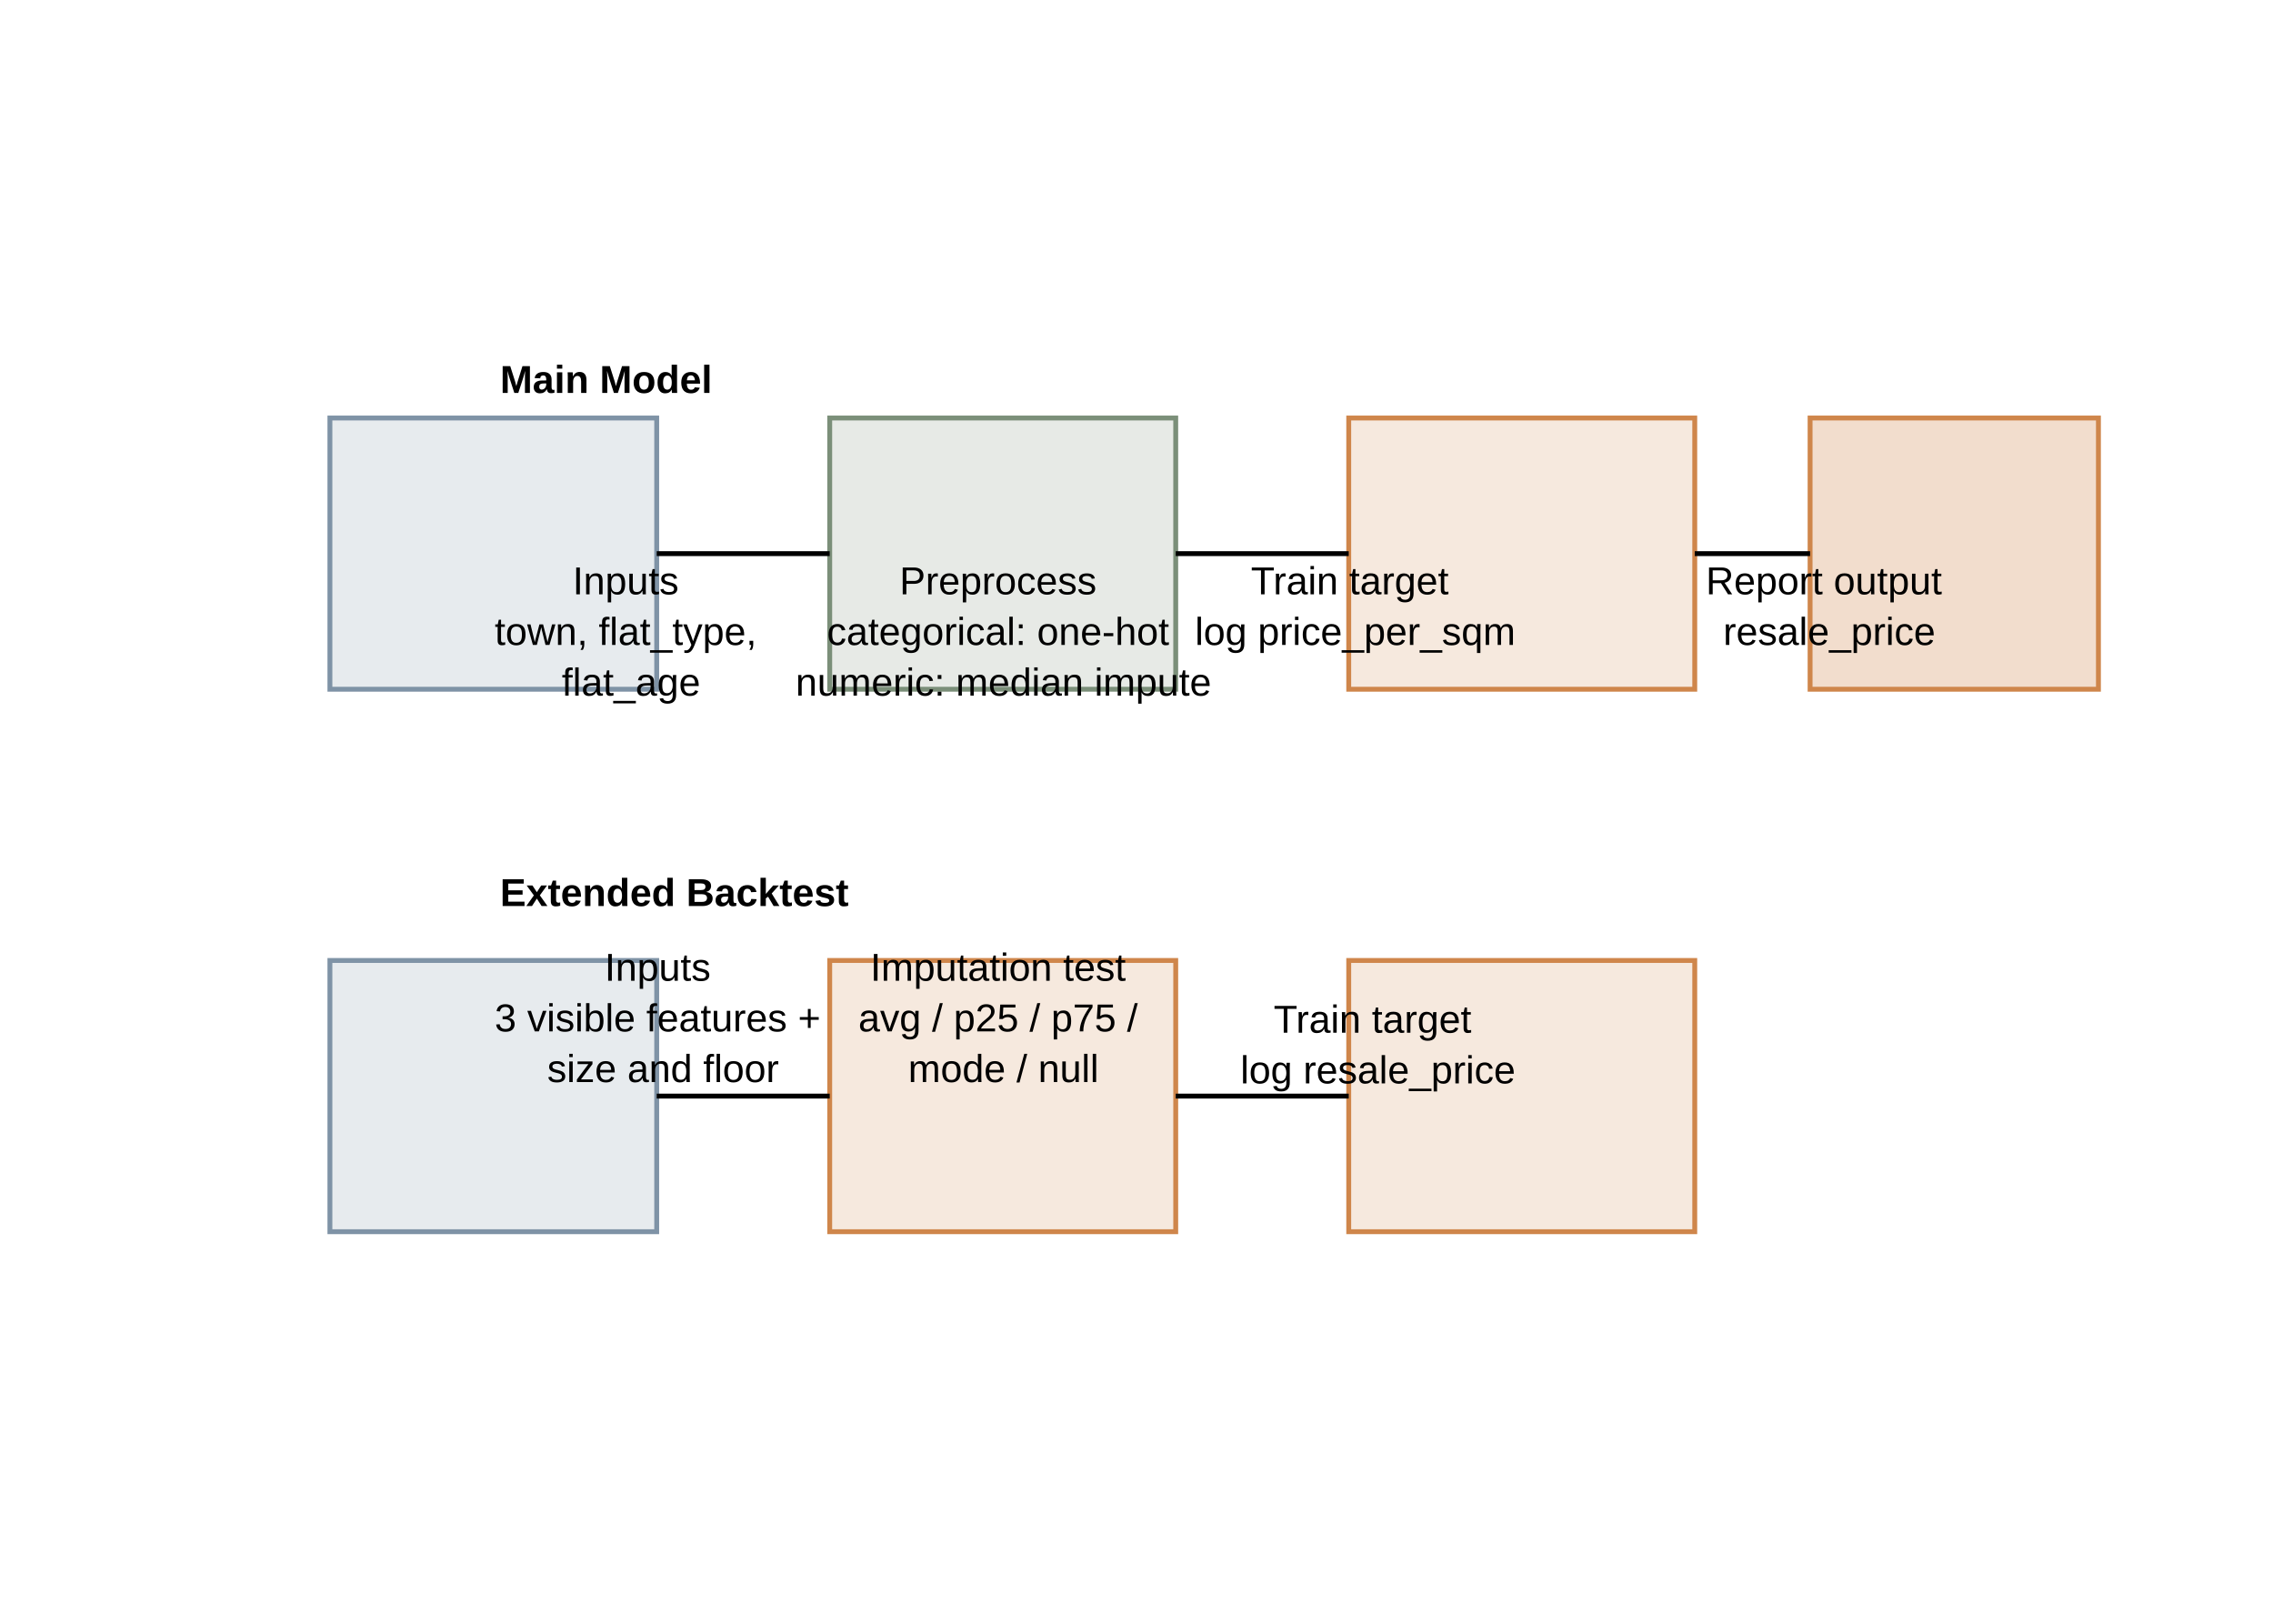
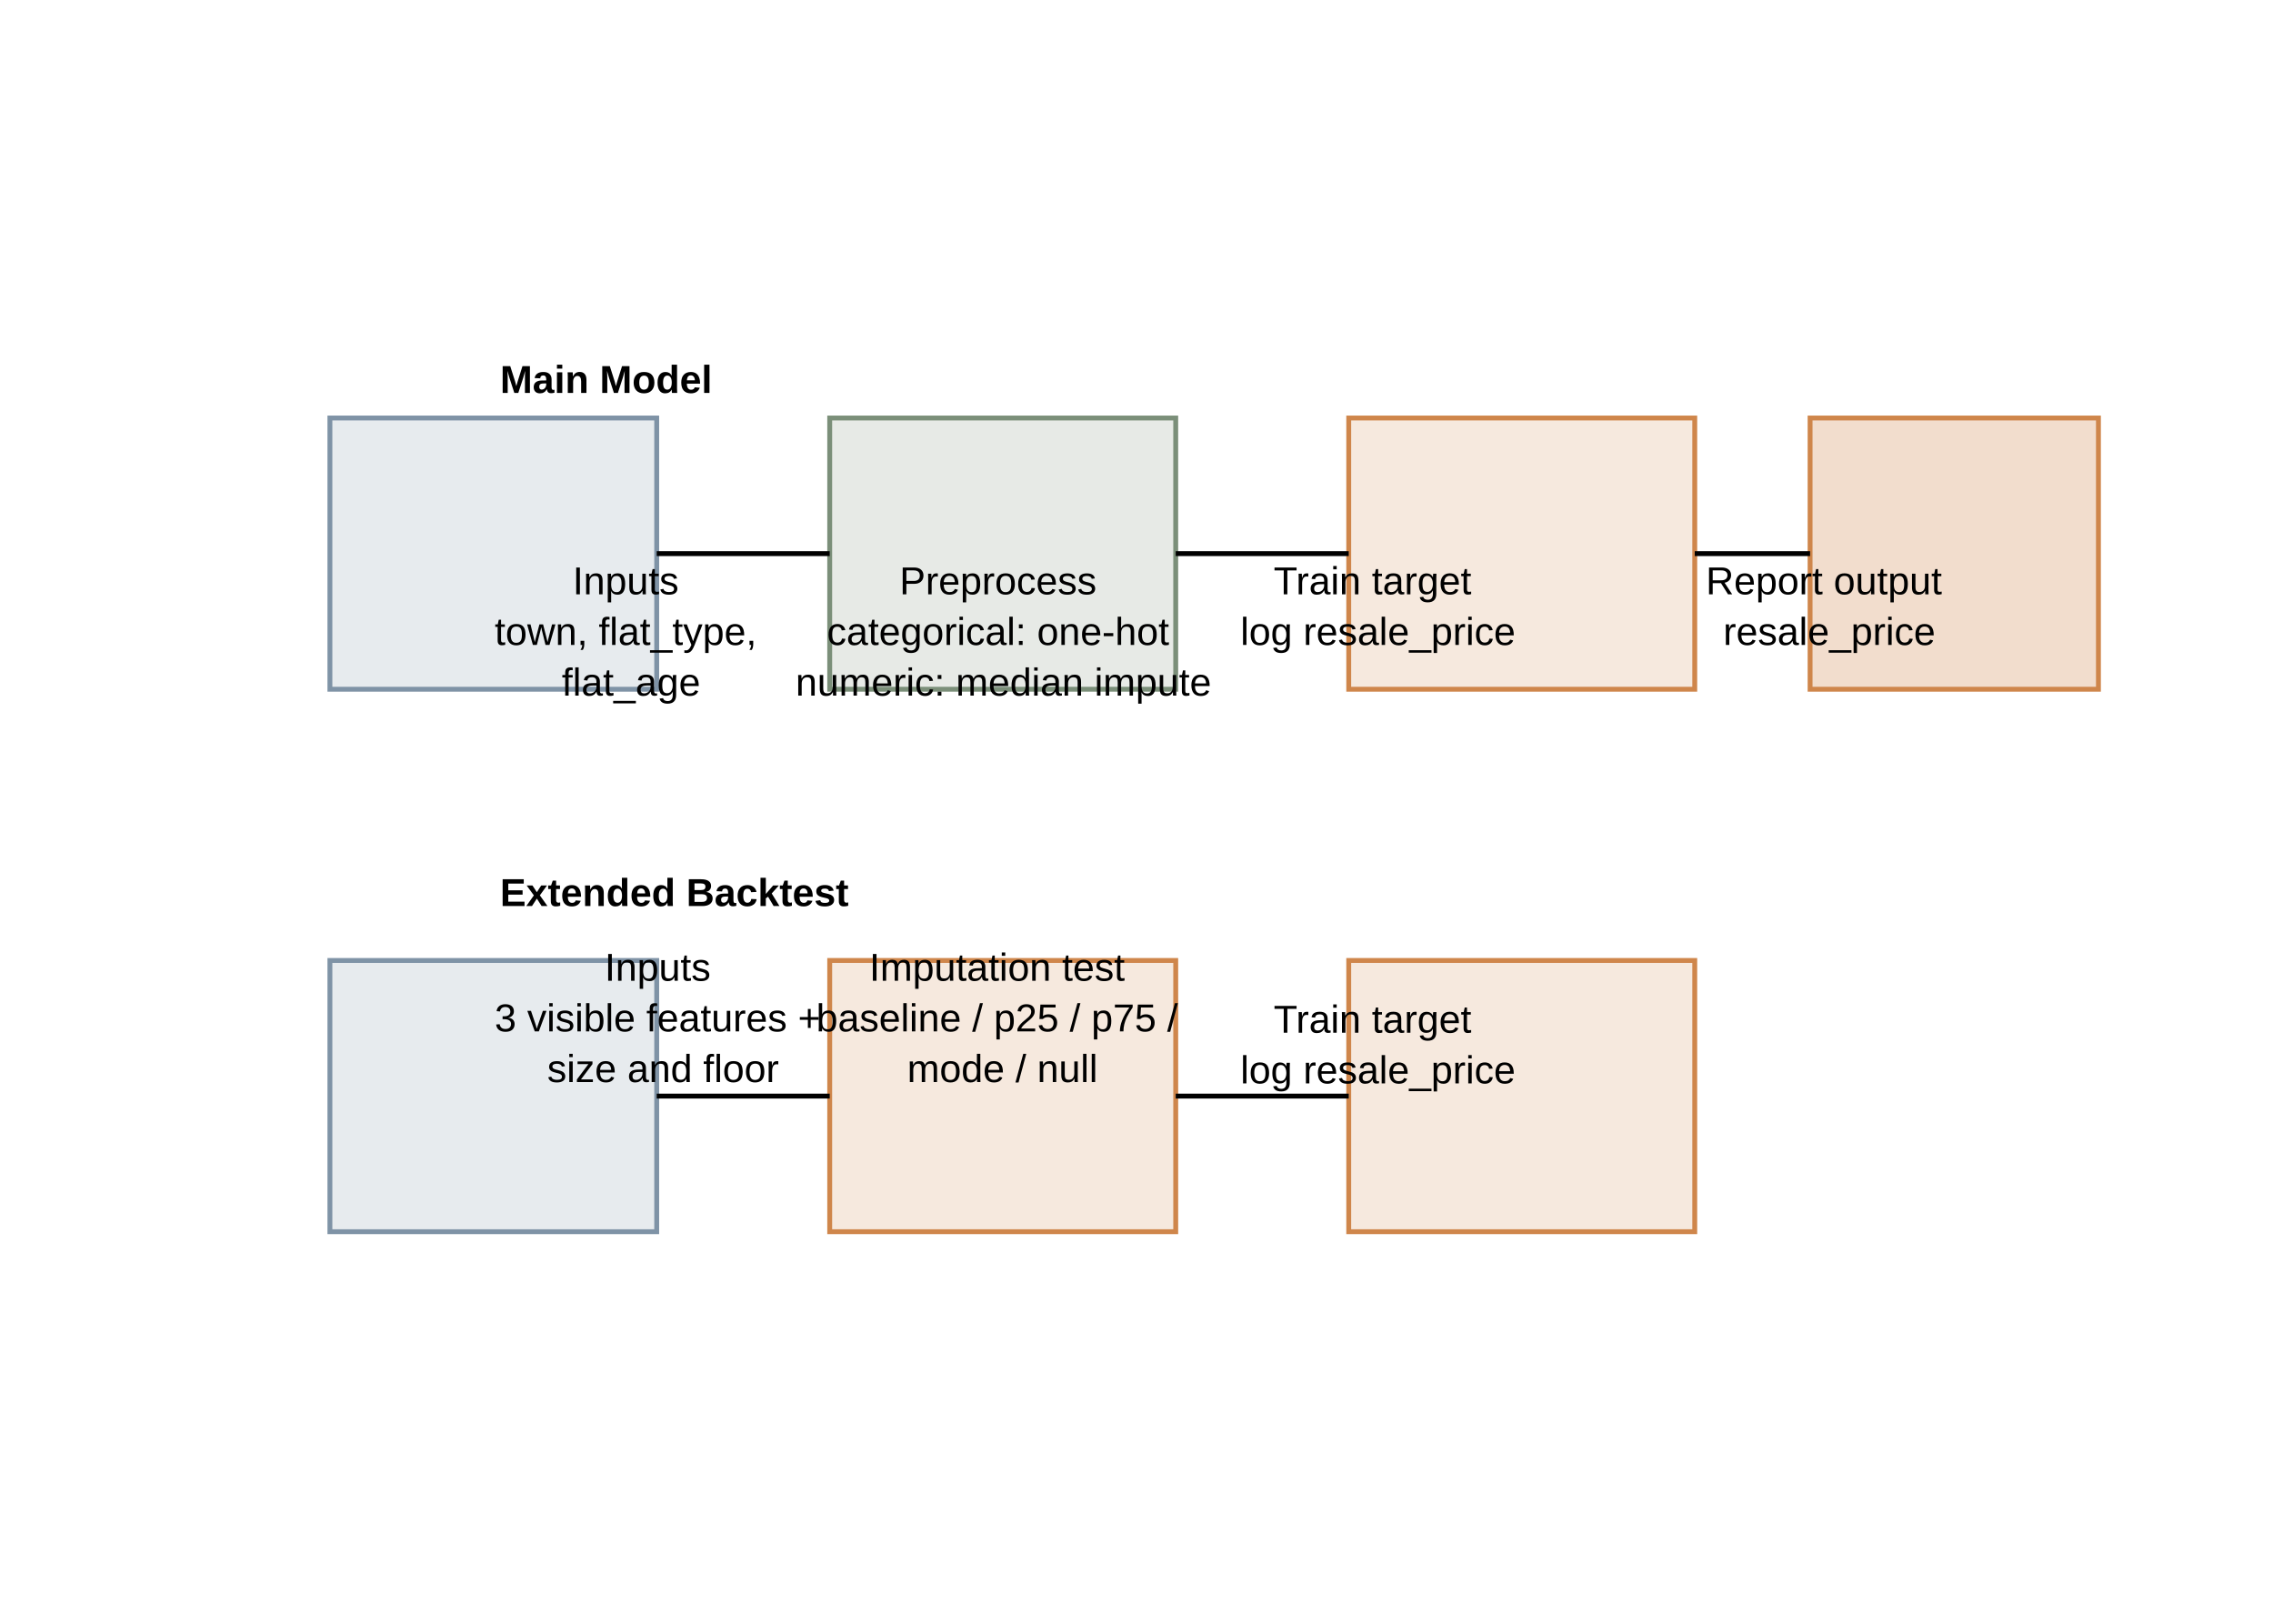
<svg xmlns="http://www.w3.org/2000/svg" class="main-svg" width="700" height="500" style="" viewBox="0 0 700 500">
  <rect x="0" y="0" width="700" height="500" style="fill: rgb(0, 0, 0); fill-opacity: 0;" />
-   <defs id="defs-2b8211">
+   <defs id="defs-4b562d">
    <g class="clips">
-       <clipPath id="clip2b8211xyplot" class="plotclip">
+       <clipPath id="clip4b562dxyplot" class="plotclip">
        <rect width="592" height="348" />
      </clipPath>
-       <clipPath class="axesclip" id="clip2b8211x">
+       <clipPath class="axesclip" id="clip4b562dx">
        <rect x="72" y="0" width="592" height="500" />
      </clipPath>
-       <clipPath class="axesclip" id="clip2b8211y">
+       <clipPath class="axesclip" id="clip4b562dy">
        <rect x="0" y="80" width="700" height="348" />
      </clipPath>
-       <clipPath class="axesclip" id="clip2b8211xy">
+       <clipPath class="axesclip" id="clip4b562dxy">
        <rect x="72" y="80" width="592" height="348" />
      </clipPath>
    </g>
    <g class="gradients" />
    <g class="patterns" />
  </defs>
  <g class="bglayer">
    <rect class="bg" x="72" y="80" width="592" height="348" style="fill: rgb(0, 0, 0); fill-opacity: 0; stroke-width: 0;" />
  </g>
  <g class="layer-below">
    <g class="imagelayer" />
    <g class="shapelayer" />
  </g>
  <g class="cartesianlayer">
    <g class="subplot xy">
      <g class="layer-subplot">
        <g class="shapelayer" />
        <g class="imagelayer" />
      </g>
      <g class="minor-gridlayer">
        <g class="x" />
        <g class="y" />
      </g>
      <g class="gridlayer">
        <g class="x" />
        <g class="y" />
      </g>
      <g class="zerolinelayer" />
      <g class="layer-between">
        <g class="shapelayer" />
        <g class="imagelayer" />
      </g>
      <path class="xlines-below" />
      <path class="ylines-below" />
      <g class="overlines-below" />
      <g class="xaxislayer-below" />
      <g class="yaxislayer-below" />
      <g class="overaxes-below" />
      <g class="overplot">
-         <g class="xy" transform="translate(72,80)" clip-path="url(#clip2b8211xyplot)" />
+         <g class="xy" transform="translate(72,80)" clip-path="url(#clip4b562dxyplot)" />
      </g>
      <g class="zerolinelayer-above" />
      <path class="xlines-above crisp" d="M0,0" style="fill: none;" />
      <path class="ylines-above crisp" d="M0,0" style="fill: none;" />
      <g class="overlines-above" />
      <g class="xaxislayer-above" />
      <g class="yaxislayer-above" />
      <g class="overaxes-above" />
    </g>
  </g>
  <g class="polarlayer" />
  <g class="smithlayer" />
  <g class="ternarylayer" />
  <g class="geolayer" />
  <g class="funnelarealayer" />
  <g class="pielayer" />
  <g class="iciclelayer" />
  <g class="treemaplayer" />
  <g class="sunburstlayer" />
  <g class="glimages" />
-   <defs id="topdefs-2b8211">
+   <defs id="topdefs-4b562d">
    <g class="clips" />
  </defs>
  <g class="layer-above">
    <g class="imagelayer" />
    <g class="shapelayer">
-       <g class="shape-group" data-index="0" clip-path="url(#clip2b8211xy)">
+       <g class="shape-group" data-index="0" clip-path="url(#clip4b562dxy)">
        <path data-index="0" fill-rule="evenodd" d="M101.6,212.24H202.24V128.72H101.6Z" style="opacity: 1; stroke: rgb(127, 147, 166); stroke-opacity: 1; fill: rgb(127, 147, 166); fill-opacity: 0.18; stroke-width: 1.5px;" />
      </g>
-       <g class="shape-group" data-index="1" clip-path="url(#clip2b8211xy)">
+       <g class="shape-group" data-index="1" clip-path="url(#clip4b562dxy)">
        <path data-index="1" fill-rule="evenodd" d="M255.52,212.24H362.08V128.72H255.52Z" style="opacity: 1; stroke: rgb(123, 143, 121); stroke-opacity: 1; fill: rgb(123, 143, 121); fill-opacity: 0.18; stroke-width: 1.5px;" />
      </g>
-       <g class="shape-group" data-index="2" clip-path="url(#clip2b8211xy)">
+       <g class="shape-group" data-index="2" clip-path="url(#clip4b562dxy)">
        <path data-index="2" fill-rule="evenodd" d="M415.36,212.24H521.92V128.72H415.36Z" style="opacity: 1; stroke: rgb(207, 134, 75); stroke-opacity: 1; fill: rgb(207, 134, 75); fill-opacity: 0.18; stroke-width: 1.5px;" />
      </g>
-       <g class="shape-group" data-index="3" clip-path="url(#clip2b8211xy)">
+       <g class="shape-group" data-index="3" clip-path="url(#clip4b562dxy)">
        <path data-index="3" fill-rule="evenodd" d="M557.44,212.24H646.24V128.72H557.44Z" style="opacity: 1; stroke: rgb(207, 134, 75); stroke-opacity: 1; fill: rgb(207, 134, 75); fill-opacity: 0.28; stroke-width: 1.5px;" />
      </g>
-       <g class="shape-group" data-index="4" clip-path="url(#clip2b8211xy)">
+       <g class="shape-group" data-index="4" clip-path="url(#clip4b562dxy)">
        <path data-index="4" fill-rule="evenodd" d="M101.6,379.28H202.24V295.76H101.6Z" style="opacity: 1; stroke: rgb(127, 147, 166); stroke-opacity: 1; fill: rgb(127, 147, 166); fill-opacity: 0.18; stroke-width: 1.5px;" />
      </g>
-       <g class="shape-group" data-index="5" clip-path="url(#clip2b8211xy)">
+       <g class="shape-group" data-index="5" clip-path="url(#clip4b562dxy)">
        <path data-index="5" fill-rule="evenodd" d="M255.52,379.28H362.08V295.76H255.52Z" style="opacity: 1; stroke: rgb(207, 134, 75); stroke-opacity: 1; fill: rgb(207, 134, 75); fill-opacity: 0.18; stroke-width: 1.5px;" />
      </g>
-       <g class="shape-group" data-index="6" clip-path="url(#clip2b8211xy)">
+       <g class="shape-group" data-index="6" clip-path="url(#clip4b562dxy)">
        <path data-index="6" fill-rule="evenodd" d="M415.36,379.28H521.92V295.76H415.36Z" style="opacity: 1; stroke: rgb(207, 134, 75); stroke-opacity: 1; fill: rgb(207, 134, 75); fill-opacity: 0.18; stroke-width: 1.5px;" />
      </g>
-       <g class="shape-group" data-index="7" clip-path="url(#clip2b8211xy)">
+       <g class="shape-group" data-index="7" clip-path="url(#clip4b562dxy)">
        <path data-index="7" fill-rule="evenodd" d="M202.24,170.48L255.52,170.48" style="opacity: 1; stroke: rgb(0, 0, 0); stroke-opacity: 1; fill: rgb(0, 0, 0); fill-opacity: 0; stroke-width: 1.5px;" />
      </g>
-       <g class="shape-group" data-index="8" clip-path="url(#clip2b8211xy)">
+       <g class="shape-group" data-index="8" clip-path="url(#clip4b562dxy)">
        <path data-index="8" fill-rule="evenodd" d="M362.08,170.48L415.36,170.48" style="opacity: 1; stroke: rgb(0, 0, 0); stroke-opacity: 1; fill: rgb(0, 0, 0); fill-opacity: 0; stroke-width: 1.5px;" />
      </g>
-       <g class="shape-group" data-index="9" clip-path="url(#clip2b8211xy)">
+       <g class="shape-group" data-index="9" clip-path="url(#clip4b562dxy)">
        <path data-index="9" fill-rule="evenodd" d="M521.92,170.48L557.44,170.48" style="opacity: 1; stroke: rgb(0, 0, 0); stroke-opacity: 1; fill: rgb(0, 0, 0); fill-opacity: 0; stroke-width: 1.5px;" />
      </g>
-       <g class="shape-group" data-index="10" clip-path="url(#clip2b8211xy)">
+       <g class="shape-group" data-index="10" clip-path="url(#clip4b562dxy)">
        <path data-index="10" fill-rule="evenodd" d="M202.24,337.52L255.52,337.52" style="opacity: 1; stroke: rgb(0, 0, 0); stroke-opacity: 1; fill: rgb(0, 0, 0); fill-opacity: 0; stroke-width: 1.5px;" />
      </g>
-       <g class="shape-group" data-index="11" clip-path="url(#clip2b8211xy)">
+       <g class="shape-group" data-index="11" clip-path="url(#clip4b562dxy)">
        <path data-index="11" fill-rule="evenodd" d="M362.08,337.52L415.36,337.52" style="opacity: 1; stroke: rgb(0, 0, 0); stroke-opacity: 1; fill: rgb(0, 0, 0); fill-opacity: 0; stroke-width: 1.5px;" />
      </g>
    </g>
  </g>
  <g class="infolayer">
    <g class="g-gtitle" />
    <g class="annotation" data-index="0" style="opacity: 1;">
      <g class="annotation-text-g" transform="rotate(0,186.42,116.84)">
        <g class="cursor-pointer" transform="translate(152,108)">
          <rect class="bg" x="0.5" y="0.5" width="68" height="17" style="stroke-width: 1px; stroke: rgb(0, 0, 0); stroke-opacity: 0; fill: rgb(0, 0, 0); fill-opacity: 0;" />
          <text class="annotation-text" text-anchor="middle" x="34.672" y="13" style="font-family: Arial; font-size: 12px; fill: rgb(0, 0, 0); fill-opacity: 1; white-space: pre;">
            <tspan style="font-weight:bold">Main Model</tspan>
          </text>
        </g>
      </g>
    </g>
    <g class="annotation" data-index="1" style="opacity: 1;">
      <g class="annotation-text-g" transform="rotate(0,194.42,194.98)">
        <g class="cursor-pointer" transform="translate(152,170)">
          <rect class="bg" x="0.5" y="0.5" width="84" height="48" style="stroke-width: 1px; stroke: rgb(0, 0, 0); stroke-opacity: 0; fill: rgb(0, 0, 0); fill-opacity: 0;" />
          <text class="annotation-text" text-anchor="middle" x="42.359" y="13" style="font-family: Arial; font-size: 12px; fill: rgb(0, 0, 0); fill-opacity: 1; white-space: pre;">
            <tspan class="line" dy="0em" x="42.359" y="13">Inputs</tspan>
            <tspan class="line" dy="1.3em" x="42.359" y="13">town, flat_type,</tspan>
            <tspan class="line" dy="2.6em" x="42.359" y="13">flat_age</tspan>
          </text>
        </g>
      </g>
    </g>
    <g class="annotation" data-index="2" style="opacity: 1;">
      <g class="annotation-text-g" transform="rotate(0,308.8,194.98)">
        <g class="cursor-pointer" transform="translate(243,170)">
          <rect class="bg" x="0.5" y="0.5" width="131" height="48" style="stroke-width: 1px; stroke: rgb(0, 0, 0); stroke-opacity: 0; fill: rgb(0, 0, 0); fill-opacity: 0;" />
          <text class="annotation-text" text-anchor="middle" x="66.031" y="13" style="font-family: Arial; font-size: 12px; fill: rgb(0, 0, 0); fill-opacity: 1; white-space: pre;">
            <tspan class="line" dy="0em" x="66.031" y="13">Preprocess</tspan>
            <tspan class="line" dy="1.3em" x="66.031" y="13">categorical: one-hot</tspan>
            <tspan class="line" dy="2.6em" x="66.031" y="13">numeric: median impute</tspan>
          </text>
        </g>
      </g>
    </g>
    <g class="annotation" data-index="3" style="opacity: 1;">
-       <g class="annotation-text-g" transform="rotate(0,417.14,186.98)">
-         <g class="cursor-pointer" transform="translate(366,170)">
-           <rect class="bg" x="0.5" y="0.5" width="102" height="32" style="stroke-width: 1px; stroke: rgb(0, 0, 0); stroke-opacity: 0; fill: rgb(0, 0, 0); fill-opacity: 0;" />
-           <text class="annotation-text" text-anchor="middle" x="51.359" y="13" style="font-family: Arial; font-size: 12px; fill: rgb(0, 0, 0); fill-opacity: 1; white-space: pre;">
-             <tspan class="line" dy="0em" x="51.359" y="13">Train target</tspan>
-             <tspan class="line" dy="1.3em" x="51.359" y="13">log price_per_sqm</tspan>
+       <g class="annotation-text-g" transform="rotate(0,424.14,186.98)">
+         <g class="cursor-pointer" transform="translate(380,170)">
+           <rect class="bg" x="0.5" y="0.5" width="88" height="32" style="stroke-width: 1px; stroke: rgb(0, 0, 0); stroke-opacity: 0; fill: rgb(0, 0, 0); fill-opacity: 0;" />
+           <text class="annotation-text" text-anchor="middle" x="44.359" y="13" style="font-family: Arial; font-size: 12px; fill: rgb(0, 0, 0); fill-opacity: 1; white-space: pre;">
+             <tspan class="line" dy="0em" x="44.359" y="13">Train target</tspan>
+             <tspan class="line" dy="1.3em" x="44.359" y="13">log resale_price</tspan>
          </text>
        </g>
      </g>
    </g>
    <g class="annotation" data-index="4" style="opacity: 1;">
      <g class="annotation-text-g" transform="rotate(0,563.34,186.98)">
        <g class="cursor-pointer" transform="translate(525,170)">
          <rect class="bg" x="0.5" y="0.5" width="76" height="32" style="stroke-width: 1px; stroke: rgb(0, 0, 0); stroke-opacity: 0; fill: rgb(0, 0, 0); fill-opacity: 0;" />
          <text class="annotation-text" text-anchor="middle" x="38.359" y="13" style="font-family: Arial; font-size: 12px; fill: rgb(0, 0, 0); fill-opacity: 1; white-space: pre;">
            <tspan class="line" dy="0em" x="38.359" y="13">Report output</tspan>
            <tspan class="line" dy="1.3em" x="38.359" y="13">resale_price</tspan>
          </text>
        </g>
      </g>
    </g>
    <g class="annotation" data-index="5" style="opacity: 1;">
      <g class="annotation-text-g" transform="rotate(0,207.42,274.88)">
        <g class="cursor-pointer" transform="translate(152,266)">
          <rect class="bg" x="0.5" y="0.5" width="110" height="17" style="stroke-width: 1px; stroke: rgb(0, 0, 0); stroke-opacity: 0; fill: rgb(0, 0, 0); fill-opacity: 0;" />
          <text class="annotation-text" text-anchor="middle" x="55.688" y="13" style="font-family: Arial; font-size: 12px; fill: rgb(0, 0, 0); fill-opacity: 1; white-space: pre;">
            <tspan style="font-weight:bold">Extended Backtest</tspan>
          </text>
        </g>
      </g>
    </g>
    <g class="annotation" data-index="6" style="opacity: 1;">
      <g class="annotation-text-g" transform="rotate(0,203.92,313.02)">
        <g class="cursor-pointer" transform="translate(152,289)">
          <rect class="bg" x="0.5" y="0.5" width="103" height="48" style="stroke-width: 1px; stroke: rgb(0, 0, 0); stroke-opacity: 0; fill: rgb(0, 0, 0); fill-opacity: 0;" />
          <text class="annotation-text" text-anchor="middle" x="52.203" y="13" style="font-family: Arial; font-size: 12px; fill: rgb(0, 0, 0); fill-opacity: 1; white-space: pre;">
            <tspan class="line" dy="0em" x="52.203" y="13">Inputs</tspan>
            <tspan class="line" dy="1.3em" x="52.203" y="13">3 visible features +</tspan>
            <tspan class="line" dy="2.6em" x="52.203" y="13">size and floor</tspan>
          </text>
        </g>
      </g>
    </g>
    <g class="annotation" data-index="7" style="opacity: 1;">
      <g class="annotation-text-g" transform="rotate(0,308.8,313.02)">
-         <g class="cursor-pointer" transform="translate(264,289)">
-           <rect class="bg" x="0.5" y="0.5" width="89" height="48" style="stroke-width: 1px; stroke: rgb(0, 0, 0); stroke-opacity: 0; fill: rgb(0, 0, 0); fill-opacity: 0;" />
-           <text class="annotation-text" text-anchor="middle" x="45.031" y="13" style="font-family: Arial; font-size: 12px; fill: rgb(0, 0, 0); fill-opacity: 1; white-space: pre;">
-             <tspan class="line" dy="0em" x="45.031" y="13">Imputation test</tspan>
-             <tspan class="line" dy="1.3em" x="45.031" y="13">avg / p25 / p75 /</tspan>
-             <tspan class="line" dy="2.6em" x="45.031" y="13">mode / null</tspan>
+         <g class="cursor-pointer" transform="translate(251,289)">
+           <rect class="bg" x="0.5" y="0.5" width="114" height="48" style="stroke-width: 1px; stroke: rgb(0, 0, 0); stroke-opacity: 0; fill: rgb(0, 0, 0); fill-opacity: 0;" />
+           <text class="annotation-text" text-anchor="middle" x="57.719" y="13" style="font-family: Arial; font-size: 12px; fill: rgb(0, 0, 0); fill-opacity: 1; white-space: pre;">
+             <tspan class="line" dy="0em" x="57.719" y="13">Imputation test</tspan>
+             <tspan class="line" dy="1.3em" x="57.719" y="13">baseline / p25 / p75 /</tspan>
+             <tspan class="line" dy="2.6em" x="57.719" y="13">mode / null</tspan>
          </text>
        </g>
      </g>
    </g>
    <g class="annotation" data-index="8" style="opacity: 1;">
      <g class="annotation-text-g" transform="rotate(0,424.14,321.02)">
        <g class="cursor-pointer" transform="translate(380,305)">
          <rect class="bg" x="0.5" y="0.5" width="88" height="32" style="stroke-width: 1px; stroke: rgb(0, 0, 0); stroke-opacity: 0; fill: rgb(0, 0, 0); fill-opacity: 0;" />
          <text class="annotation-text" text-anchor="middle" x="44.359" y="13" style="font-family: Arial; font-size: 12px; fill: rgb(0, 0, 0); fill-opacity: 1; white-space: pre;">
            <tspan class="line" dy="0em" x="44.359" y="13">Train target</tspan>
            <tspan class="line" dy="1.3em" x="44.359" y="13">log resale_price</tspan>
          </text>
        </g>
      </g>
    </g>
  </g>
</svg>
